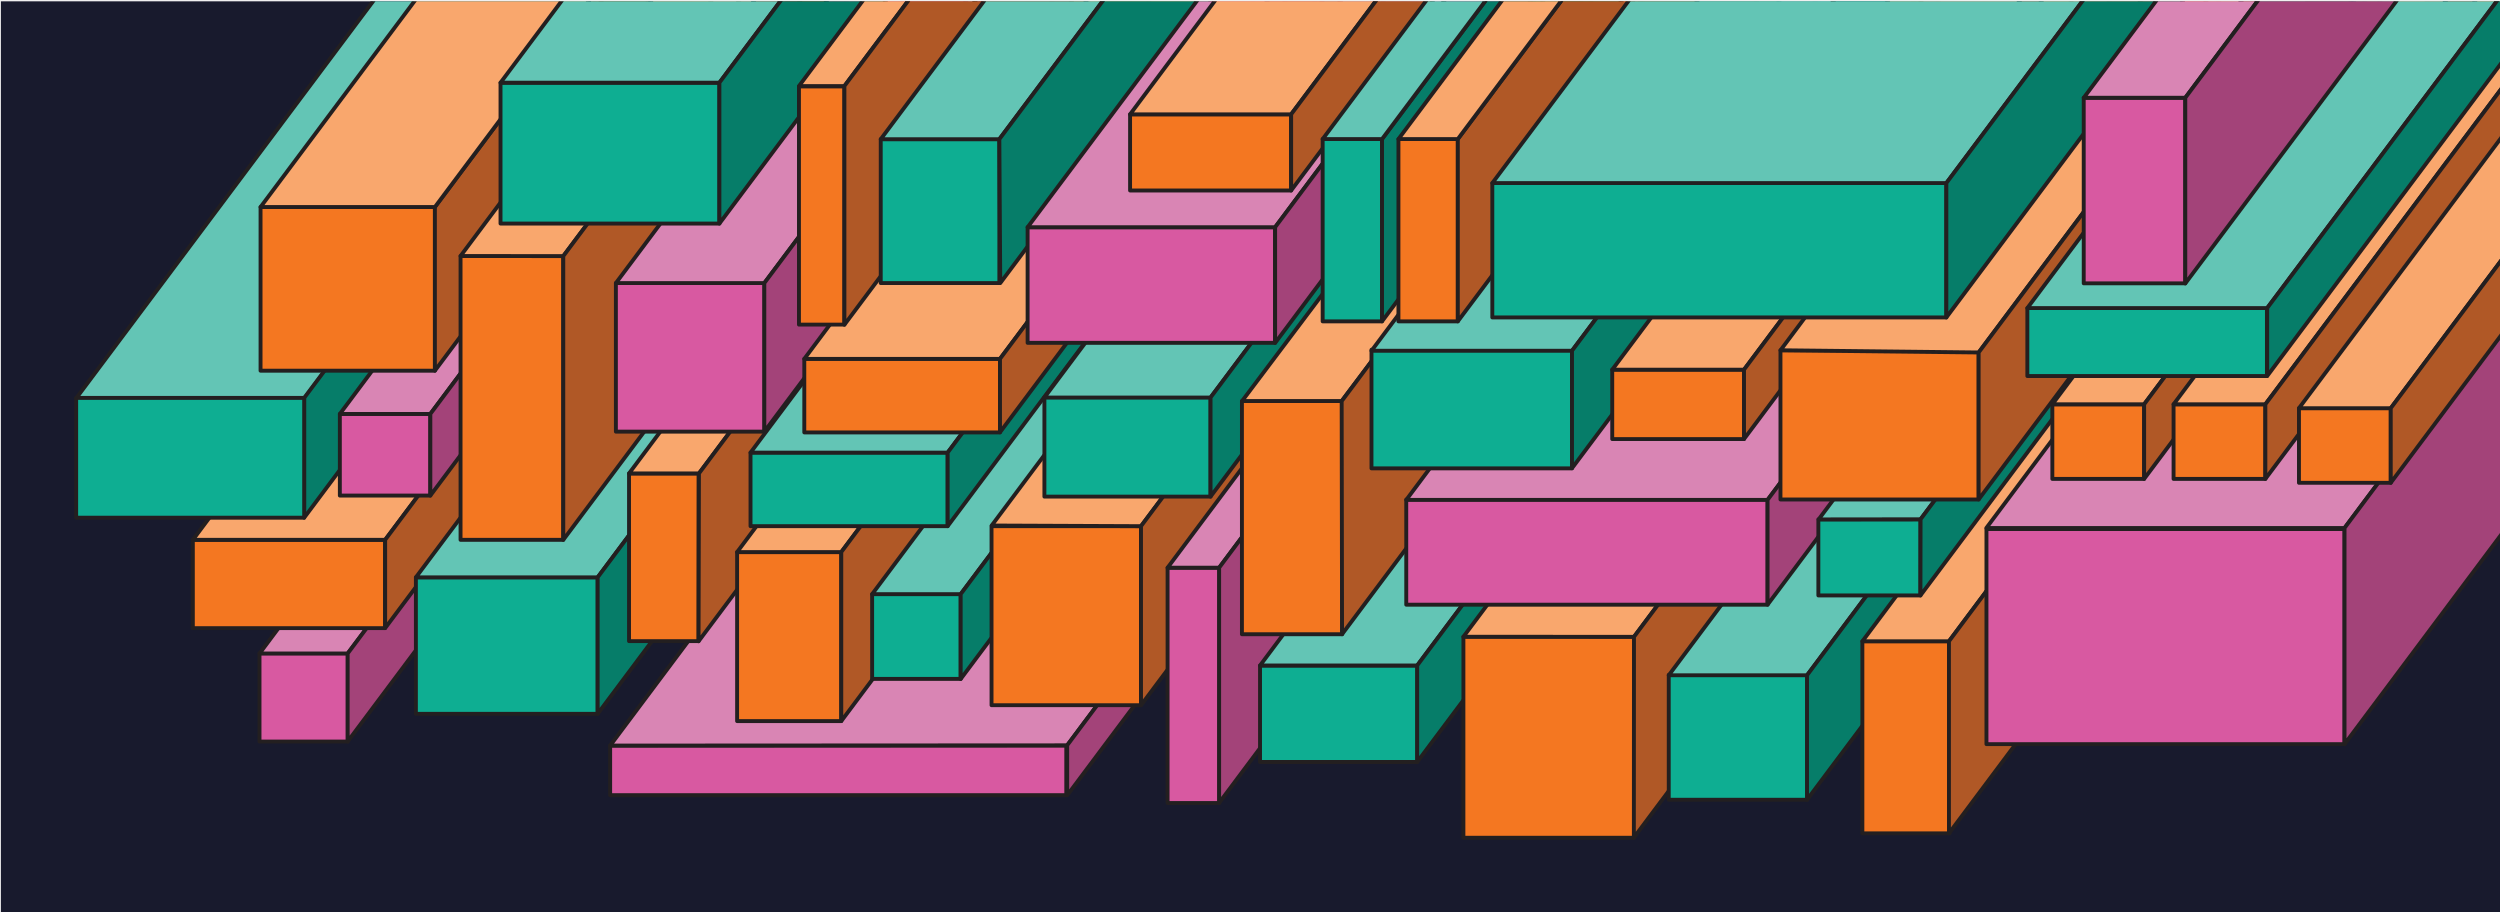
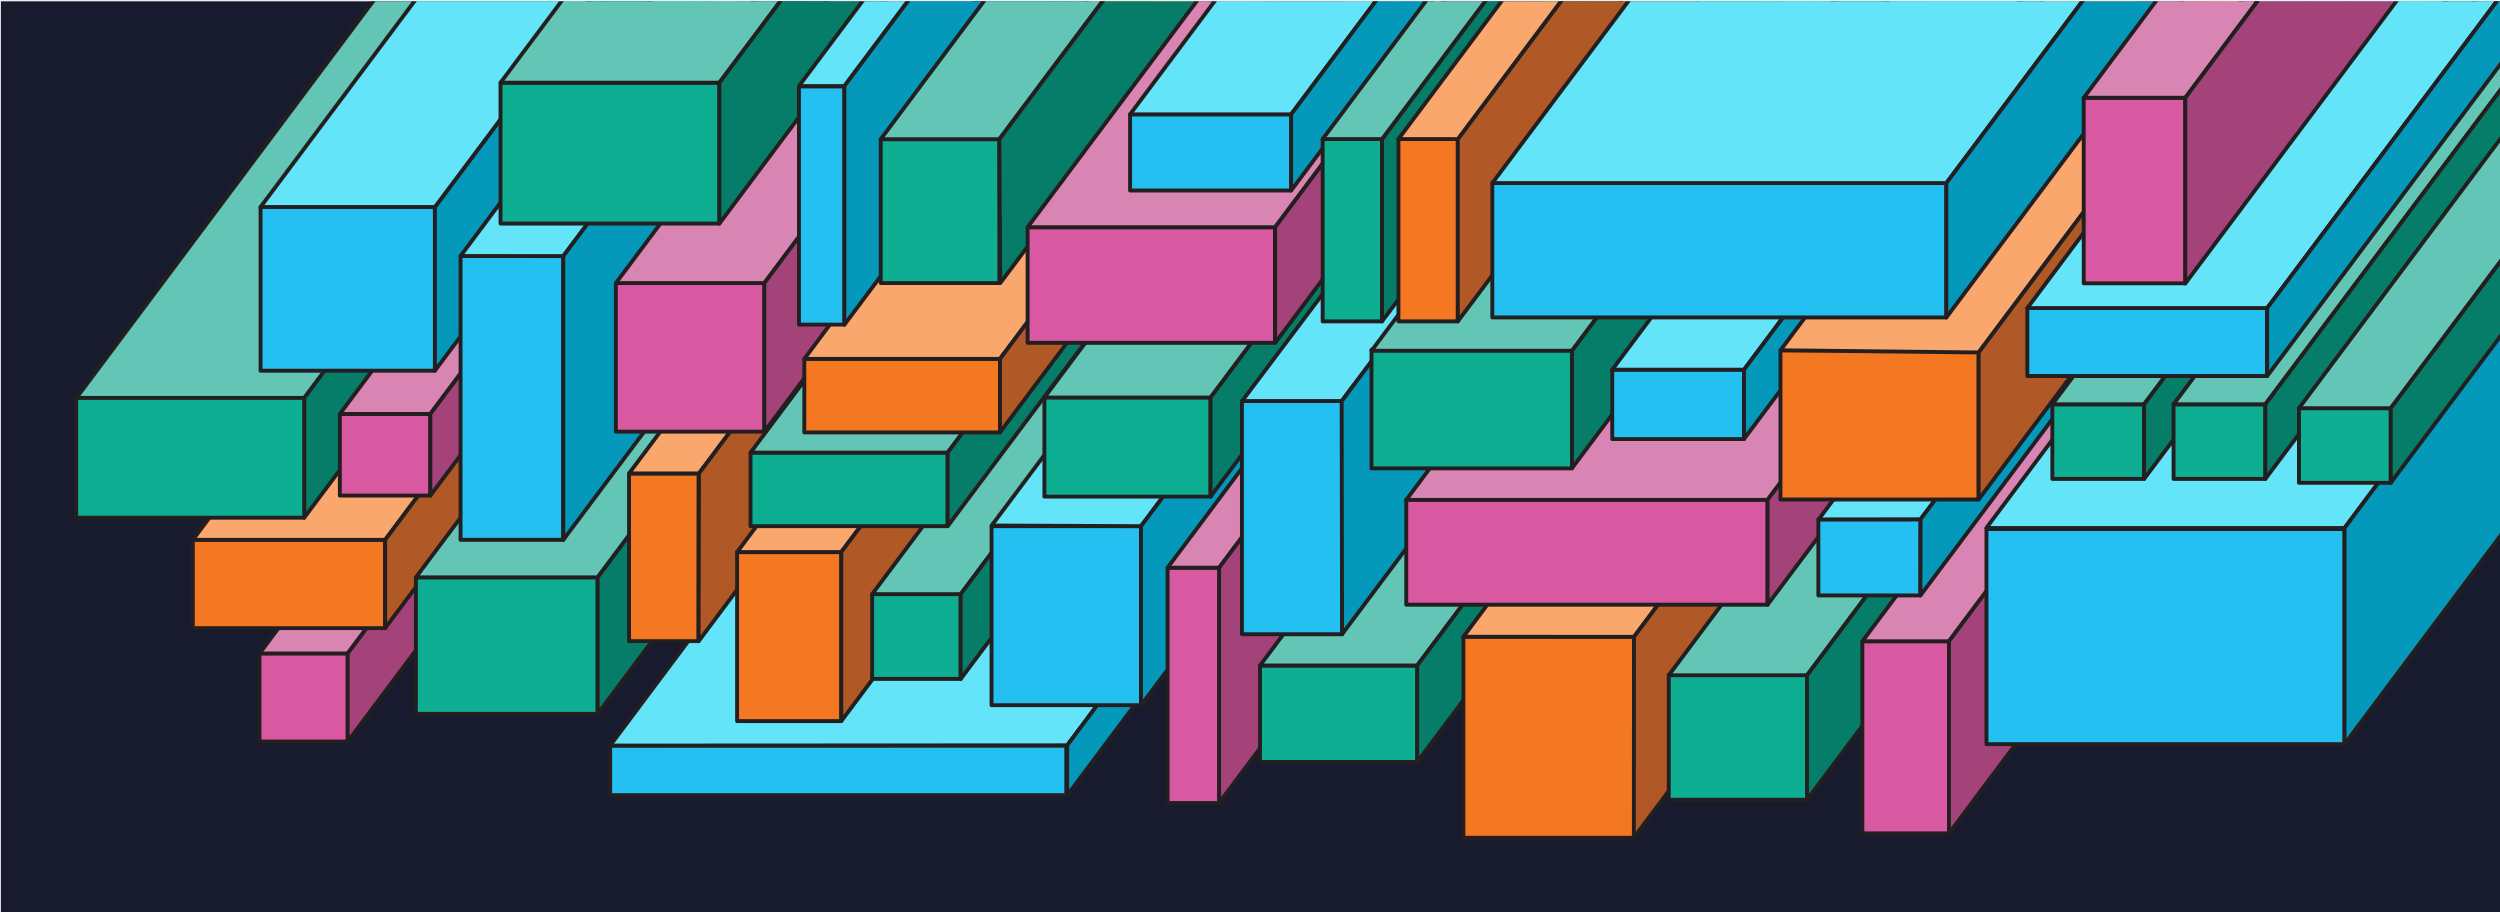
<svg xmlns="http://www.w3.org/2000/svg" xmlns:xlink="http://www.w3.org/1999/xlink" version="1.1" id="Layer_1" x="0px" y="0px" viewBox="0 0 1920 700" style="enable-background:new 0 0 1920 700;" xml:space="preserve">
  <style type="text/css">
	.st0{clip-path:url(#SVGID_2_);}
	.st1{fill:#FFFFFF;}
	.st2{fill:#181A2D;}
	.st3{fill:#5F66AF;}
	.st4{fill:none;stroke:#231F20;stroke-width:3;stroke-linecap:round;stroke-linejoin:round;}
- 	.st5{fill:#D859A1;stroke:#231F20;stroke-width:3;stroke-linecap:round;stroke-linejoin:round;}
- 	.st6{fill:#D985B4;stroke:#231F20;stroke-width:3;stroke-linecap:round;stroke-linejoin:round;}
- 	.st7{fill:#A34379;stroke:#231F20;stroke-width:3;stroke-linecap:round;stroke-linejoin:round;}
- 	.st8{fill:#F47721;stroke:#231F20;stroke-width:3;stroke-linecap:round;stroke-linejoin:round;}
- 	.st9{fill:#F9A76D;stroke:#231F20;stroke-width:3;stroke-linecap:round;stroke-linejoin:round;}
- 	.st10{fill:#B05826;stroke:#231F20;stroke-width:3;stroke-linecap:round;stroke-linejoin:round;}
- 	.st11{fill:#63C5B5;stroke:#231F20;stroke-width:3;stroke-linecap:round;stroke-linejoin:round;}
- 	.st12{fill:#067D69;stroke:#231F20;stroke-width:3;stroke-linecap:round;stroke-linejoin:round;}
- 	.st13{fill:#0EAE92;stroke:#231F20;stroke-width:3;stroke-linecap:round;stroke-linejoin:round;}
+ 	.st5{fill:#24C0F1;stroke:#231F20;stroke-width:3;stroke-linecap:round;stroke-linejoin:round;}
+ 	.st6{fill:#64E4F9;stroke:#231F20;stroke-width:3;stroke-linecap:round;stroke-linejoin:round;}
+ 	.st7{fill:#0498BA;stroke:#231F20;stroke-width:3;stroke-linecap:round;stroke-linejoin:round;}
+ 	.st8{fill:#D859A1;stroke:#231F20;stroke-width:3;stroke-linecap:round;stroke-linejoin:round;}
+ 	.st9{fill:#D985B4;stroke:#231F20;stroke-width:3;stroke-linecap:round;stroke-linejoin:round;}
+ 	.st10{fill:#A34379;stroke:#231F20;stroke-width:3;stroke-linecap:round;stroke-linejoin:round;}
+ 	.st11{fill:#F47721;stroke:#231F20;stroke-width:3;stroke-linecap:round;stroke-linejoin:round;}
+ 	.st12{fill:#F9A76D;stroke:#231F20;stroke-width:3;stroke-linecap:round;stroke-linejoin:round;}
+ 	.st13{fill:#B05826;stroke:#231F20;stroke-width:3;stroke-linecap:round;stroke-linejoin:round;}
+ 	.st14{fill:#63C5B5;stroke:#231F20;stroke-width:3;stroke-linecap:round;stroke-linejoin:round;}
+ 	.st15{fill:#067D69;stroke:#231F20;stroke-width:3;stroke-linecap:round;stroke-linejoin:round;}
+ 	.st16{fill:#0EAE92;stroke:#231F20;stroke-width:3;stroke-linecap:round;stroke-linejoin:round;}
</style>
  <g>
    <defs>
      <rect id="SVGID_1_" x="0.7" y="1" width="1920" height="700" />
    </defs>
    <clipPath id="SVGID_2_">
      <use xlink:href="#SVGID_1_" style="overflow:visible;" />
    </clipPath>
    <g class="st0">
      <g id="Background">
        <path class="st1" d="M1000,210.2h404.7c15,0,27.2,12.2,27.2,27.2v0c0,15-12.2,27.2-27.2,27.2H1000c-15,0-27.2-12.2-27.2-27.2v0     C972.7,222.4,984.9,210.2,1000,210.2z" />
        <path class="st1" d="M964.7,318.9h347.6c15,0,27.2,12.2,27.2,27.2v0c0,15-12.2,27.2-27.2,27.2H964.7c-15,0-27.2-12.2-27.2-27.2v0     C937.5,331.1,949.7,318.9,964.7,318.9z" />
        <path class="st1" d="M1006.8,373.4h257.5c15,0,27.2,12.2,27.2,27.2v0c0,15-12.2,27.2-27.2,27.2h-257.5c-15,0-27.2-12.2-27.2-27.2     v0C979.6,385.6,991.8,373.4,1006.8,373.4z" />
        <path class="st1" d="M913,264.7H1469c15,0,27.2,12.2,27.2,27.2v0c0,15-12.2,27.2-27.2,27.2H913c-15,0-27.2-12.2-27.2-27.2v0     C885.7,276.9,897.9,264.7,913,264.7z" />
        <rect x="0.7" y="1" class="st2" width="1920" height="700" />
      </g>
      <g id="Layer_1_1_">
        <rect x="1535.4" y="195.2" class="st3" width="55.1" height="52.8" />
        <line class="st4" x1="937.5" y1="183.8" x2="1056.4" y2="24.8" />
        <line class="st4" x1="946.8" y1="213.7" x2="1065.8" y2="54.7" />
        <line class="st4" x1="964.3" y1="246.4" x2="1083.2" y2="87.4" />
      </g>
      <g id="Grouped_Cubes">
        <rect x="468.6" y="572.6" class="st5" width="350.3" height="38.1" />
        <polygon class="st6" points="1281.9,-45.7 819.6,572.4 468.6,572.6 931,-45.7    " />
        <polygon class="st7" points="1310.6,-45.7 819.6,610.8 819.6,572.4 1281.9,-45.7    " />
-         <rect x="199.3" y="501.7" class="st5" width="67.8" height="67.8" />
-         <polygon class="st6" points="611.7,-49.5 199.3,501.9 267,501.9 679.4,-49.5    " />
-         <polygon class="st7" points="729.9,-49.5 267,569.5 267,501.9 679.4,-49.5    " />
-         <rect x="148.1" y="414.6" class="st8" width="147.6" height="67.8" />
-         <polygon class="st9" points="642.9,-49.5 295.8,414.6 148.1,414.6 495.2,-49.5    " />
-         <polygon class="st10" points="693.6,-49.5 295.8,482.4 295.8,414.6 642.9,-49.5    " />
-         <polyline class="st11" points="58.4,306 324.3,-49.5 499.8,-49.7 233.6,306.2    " />
-         <polyline class="st12" points="233.6,397.6 567.9,-49.5 499.8,-49.7 233.6,305.6 233.6,397.6    " />
-         <rect x="58.5" y="305.6" class="st13" width="175.1" height="92" />
-         <rect x="319.4" y="443.4" class="st13" width="139.6" height="104.8" />
-         <polygon class="st11" points="688,-49.5 319.4,443.4 459,443.4 827.5,-49.5    " />
-         <polygon class="st12" points="905.9,-49.5 459,548.2 459,443.4 827.5,-49.5    " />
-         <rect x="261" y="317.9" class="st5" width="69.5" height="62.7" />
-         <polygon class="st6" points="605.3,-49.5 330.5,317.9 261,317.9 535.8,-49.5    " />
-         <polygon class="st7" points="330.5,380.6 652.2,-49.5 605.3,-49.5 330.5,317.9    " />
-         <rect x="200.1" y="159" class="st8" width="133.9" height="125.7" />
-         <polygon class="st10" points="334,284.7 583.9,-49.5 489.9,-49.5 334,159    " />
-         <polygon class="st9" points="356,-49.5 200.1,159 334,159 489.9,-49.5    " />
-         <rect x="353.7" y="196.6" class="st8" width="78.9" height="218" />
-         <polygon class="st9" points="353.7,196.6 537.7,-49.5 616.2,-48.8 432.6,196.7    " />
-         <polygon class="st10" points="779.7,-49.5 432.6,414.6 432.6,196.7 616.2,-48.8    " />
-         <rect x="483.1" y="363.6" class="st8" width="53.4" height="128.8" />
-         <polygon class="st9" points="847.7,-52 536.8,363.6 483.1,363.6 794,-52    " />
-         <polygon class="st10" points="847.7,-52 536.8,363.6 536.5,492.5 943.8,-52    " />
-         <rect x="473" y="217.4" class="st5" width="114.1" height="114.1" />
-         <polygon class="st6" points="681.9,-61.9 473,217.4 587,217.4 796,-61.9    " />
-         <polygon class="st7" points="882.2,-63 587,331.5 587,217.4 796,-61.9    " />
-         <rect x="384.4" y="63.5" class="st13" width="168.1" height="108.2" />
-         <polygon class="st11" points="671.4,-95.5 552.5,63.5 384.4,63.5 503.3,-95.5    " />
-         <polygon class="st12" points="751.7,-94.7 552.5,171.7 552.5,63.5 671.4,-95.5    " />
-         <rect x="566.1" y="424" class="st8" width="80" height="129.8" />
-         <polygon class="st9" points="1000.2,-49.5 646.1,424 566.1,424 920.2,-49.5    " />
-         <polygon class="st10" points="1097.3,-49.5 646.1,553.8 646.1,424 1000.2,-49.5    " />
-         <rect x="669.8" y="456.3" class="st13" width="68" height="65.1" />
-         <polygon class="st11" points="1116.1,-49.5 737.8,456.3 669.8,456.3 1048.1,-49.5    " />
-         <polygon class="st12" points="1164.8,-49.5 737.8,521.5 737.8,456.3 1116.1,-49.5    " />
-         <rect x="576.4" y="347.6" class="st13" width="151.4" height="56.5" />
-         <polygon class="st11" points="1024.8,-49.5 727.8,347.6 576.4,347.6 873.4,-49.5    " />
-         <polygon class="st12" points="1067,-49.5 727.8,404.1 727.8,347.6 1024.8,-49.5    " />
-         <rect x="617.7" y="275.6" class="st8" width="150.3" height="56.5" />
-         <polygon class="st9" points="1011.1,-49.5 768,275.6 617.7,275.6 860.8,-49.5    " />
-         <polygon class="st10" points="1053.3,-49.5 768,332 768,275.6 1011.1,-49.5    " />
-         <rect x="613.6" y="66.4" class="st8" width="34.9" height="182.9" />
-         <polygon class="st9" points="767.4,-92.9 648.5,66.1 613.6,66.1 732.5,-92.9    " />
-         <polygon class="st10" points="903.8,-92 648.5,249.4 648.5,66.1 767.4,-92.9    " />
-         <rect x="676.4" y="106.9" class="st13" width="91.1" height="110.5" />
-         <polygon class="st11" points="884.5,-49.5 767.5,106.9 676.4,106.9 793.3,-49.5    " />
-         <polygon class="st12" points="967.6,-49.2 768.2,217.4 767.5,106.9 884.5,-49.5    " />
-         <rect x="761.5" y="404.1" class="st8" width="114.8" height="137.5" />
-         <polygon class="st9" points="1216.8,-51.2 876.3,404.1 761.6,403.6 1102.1,-51.7    " />
-         <polygon class="st10" points="1318.4,-49.5 876.3,541.6 876.3,404.1 1216.8,-51.2    " />
-         <rect x="896.7" y="436" class="st5" width="39.7" height="180.7" />
-         <polygon class="st6" points="1259.7,-49.5 896.7,436 936.3,436 1299.4,-49.5    " />
-         <polygon class="st7" points="1434.5,-49.5 936.3,616.6 936.3,436 1299.4,-49.5    " />
-         <rect x="967.7" y="511.1" class="st13" width="120.8" height="74.1" />
-         <polygon class="st11" points="1387,-49.5 967.7,511.1 1088.4,511.1 1507.8,-49.5    " />
-         <polygon class="st12" points="1563.2,-49.5 1088.4,585.2 1088.4,511.1 1507.8,-49.5    " />
-         <rect x="1123.9" y="489" class="st8" width="131.1" height="154.4" />
-         <polygon class="st9" points="1657.7,-49.4 1254.9,489.1 1123.9,489 1526.7,-49.5    " />
-         <polygon class="st10" points="1773.1,-49.6 1254.8,643.3 1254.9,489.1 1657.7,-49.4    " />
-         <rect x="1281.6" y="518.3" class="st13" width="106.4" height="95.9" />
-         <polygon class="st11" points="1812.7,-49.5 1387.8,518.6 1281.6,518.6 1706.5,-49.5    " />
-         <polygon class="st12" points="1885.2,-50.8 1387.8,614.2 1387.8,518.6 1812.7,-49.5    " />
+         <rect x="199.3" y="501.7" class="st8" width="67.8" height="67.8" />
+         <polygon class="st9" points="611.7,-49.5 199.3,501.9 267,501.9 679.4,-49.5    " />
+         <polygon class="st10" points="729.9,-49.5 267,569.5 267,501.9 679.4,-49.5    " />
+         <rect x="148.1" y="414.6" class="st11" width="147.6" height="67.8" />
+         <polygon class="st12" points="642.9,-49.5 295.8,414.6 148.1,414.6 495.2,-49.5    " />
+         <polygon class="st13" points="693.6,-49.5 295.8,482.4 295.8,414.6 642.9,-49.5    " />
+         <polyline class="st14" points="58.4,306 324.3,-49.5 499.8,-49.7 233.6,306.2    " />
+         <polyline class="st15" points="233.6,397.6 567.9,-49.5 499.8,-49.7 233.6,305.6 233.6,397.6    " />
+         <rect x="58.5" y="305.6" class="st16" width="175.1" height="92" />
+         <rect x="319.4" y="443.4" class="st16" width="139.6" height="104.8" />
+         <polygon class="st14" points="688,-49.5 319.4,443.4 459,443.4 827.5,-49.5    " />
+         <polygon class="st15" points="905.9,-49.5 459,548.2 459,443.4 827.5,-49.5    " />
+         <rect x="261" y="317.9" class="st8" width="69.5" height="62.7" />
+         <polygon class="st9" points="605.3,-49.5 330.5,317.9 261,317.9 535.8,-49.5    " />
+         <polygon class="st10" points="330.5,380.6 652.2,-49.5 605.3,-49.5 330.5,317.9    " />
+         <rect x="200.1" y="159" class="st5" width="133.9" height="125.7" />
+         <polygon class="st7" points="334,284.7 583.9,-49.5 489.9,-49.5 334,159    " />
+         <polygon class="st6" points="356,-49.5 200.1,159 334,159 489.9,-49.5    " />
+         <rect x="353.7" y="196.6" class="st5" width="78.9" height="218" />
+         <polygon class="st6" points="353.7,196.6 537.7,-49.5 616.2,-48.8 432.6,196.7    " />
+         <polygon class="st7" points="779.7,-49.5 432.6,414.6 432.6,196.7 616.2,-48.8    " />
+         <rect x="483.1" y="363.6" class="st11" width="53.4" height="128.8" />
+         <polygon class="st12" points="847.7,-52 536.8,363.6 483.1,363.6 794,-52    " />
+         <polygon class="st13" points="847.7,-52 536.8,363.6 536.5,492.5 943.8,-52    " />
+         <rect x="473" y="217.4" class="st8" width="114.1" height="114.1" />
+         <polygon class="st9" points="681.9,-61.9 473,217.4 587,217.4 796,-61.9    " />
+         <polygon class="st10" points="882.2,-63 587,331.5 587,217.4 796,-61.9    " />
+         <rect x="384.4" y="63.5" class="st16" width="168.1" height="108.2" />
+         <polygon class="st14" points="671.4,-95.5 552.5,63.5 384.4,63.5 503.3,-95.5    " />
+         <polygon class="st15" points="751.7,-94.7 552.5,171.7 552.5,63.5 671.4,-95.5    " />
+         <rect x="566.1" y="424" class="st11" width="80" height="129.8" />
+         <polygon class="st12" points="1000.2,-49.5 646.1,424 566.1,424 920.2,-49.5    " />
+         <polygon class="st13" points="1097.3,-49.5 646.1,553.8 646.1,424 1000.2,-49.5    " />
+         <rect x="669.8" y="456.3" class="st16" width="68" height="65.1" />
+         <polygon class="st14" points="1116.1,-49.5 737.8,456.3 669.8,456.3 1048.1,-49.5    " />
+         <polygon class="st15" points="1164.8,-49.5 737.8,521.5 737.8,456.3 1116.1,-49.5    " />
+         <rect x="576.4" y="347.6" class="st16" width="151.4" height="56.5" />
+         <polygon class="st14" points="1024.8,-49.5 727.8,347.6 576.4,347.6 873.4,-49.5    " />
+         <polygon class="st15" points="1067,-49.5 727.8,404.1 727.8,347.6 1024.8,-49.5    " />
+         <rect x="617.7" y="275.6" class="st11" width="150.3" height="56.5" />
+         <polygon class="st12" points="1011.1,-49.5 768,275.6 617.7,275.6 860.8,-49.5    " />
+         <polygon class="st13" points="1053.3,-49.5 768,332 768,275.6 1011.1,-49.5    " />
+         <rect x="613.6" y="66.4" class="st5" width="34.9" height="182.9" />
+         <polygon class="st6" points="767.4,-92.9 648.5,66.1 613.6,66.1 732.5,-92.9    " />
+         <polygon class="st7" points="903.8,-92 648.5,249.4 648.5,66.1 767.4,-92.9    " />
+         <rect x="676.4" y="106.9" class="st16" width="91.1" height="110.5" />
+         <polygon class="st14" points="884.5,-49.5 767.5,106.9 676.4,106.9 793.3,-49.5    " />
+         <polygon class="st15" points="967.6,-49.2 768.2,217.4 767.5,106.9 884.5,-49.5    " />
+         <rect x="761.5" y="404.1" class="st5" width="114.8" height="137.5" />
+         <polygon class="st6" points="1216.8,-51.2 876.3,404.1 761.6,403.6 1102.1,-51.7    " />
+         <polygon class="st7" points="1318.4,-49.5 876.3,541.6 876.3,404.1 1216.8,-51.2    " />
+         <rect x="896.7" y="436" class="st8" width="39.7" height="180.7" />
+         <polygon class="st9" points="1259.7,-49.5 896.7,436 936.3,436 1299.4,-49.5    " />
+         <polygon class="st10" points="1434.5,-49.5 936.3,616.6 936.3,436 1299.4,-49.5    " />
+         <rect x="967.7" y="511.1" class="st16" width="120.8" height="74.1" />
+         <polygon class="st14" points="1387,-49.5 967.7,511.1 1088.4,511.1 1507.8,-49.5    " />
+         <polygon class="st15" points="1563.2,-49.5 1088.4,585.2 1088.4,511.1 1507.8,-49.5    " />
+         <rect x="1123.9" y="489" class="st11" width="131.1" height="154.4" />
+         <polygon class="st12" points="1657.7,-49.4 1254.9,489.1 1123.9,489 1526.7,-49.5    " />
+         <polygon class="st13" points="1773.1,-49.6 1254.8,643.3 1254.9,489.1 1657.7,-49.4    " />
+         <rect x="1281.6" y="518.3" class="st16" width="106.4" height="95.9" />
+         <polygon class="st14" points="1812.7,-49.5 1387.8,518.6 1281.6,518.6 1706.5,-49.5    " />
+         <polygon class="st15" points="1885.2,-50.8 1387.8,614.2 1387.8,518.6 1812.7,-49.5    " />
        <rect x="1430.3" y="492.5" class="st8" width="66.9" height="147.5" />
        <polygon class="st9" points="1902.1,-49.5 1496.8,492.5 1430.3,492.5 1835.7,-49.5    " />
        <polygon class="st10" points="2012.4,-49.5 1496.8,640 1496.8,492.5 1902.1,-49.5    " />
        <rect x="1525.6" y="406.3" class="st5" width="275" height="165.2" />
        <polygon class="st6" points="2140.9,-49.5 1800.6,405.5 1525.5,405.5 1865.8,-49.5    " />
        <polygon class="st7" points="2265,-49.5 1800.6,571.5 1800.6,405.5 2140.9,-49.5    " />
-         <rect x="802.1" y="305.1" class="st13" width="127.6" height="76.3" />
-         <polygon class="st11" points="1195.1,-49.5 929.7,305.3 802.1,305.3 1067.6,-49.7    " />
-         <polygon class="st12" points="1251.9,-49.5 929.7,381.4 929.7,305.3 1195.1,-49.5    " />
-         <rect x="953.8" y="308" class="st8" width="77" height="179.1" />
-         <polygon class="st9" points="1223.1,-49.5 953.9,308 1030.4,308 1299.7,-49.5    " />
-         <polygon class="st10" points="1433.9,-51.9 1030.7,487.1 1030.4,308.1 1299.7,-51.9    " />
-         <rect x="1080" y="383.7" class="st5" width="277.5" height="80.7" />
-         <polygon class="st6" points="1404.2,-49.5 1080,383.9 1357.5,383.9 1681.7,-49.5    " />
-         <polygon class="st7" points="1741.9,-49.5 1357.5,464.4 1357.5,383.9 1681.7,-49.5    " />
-         <rect x="1396.5" y="398.9" class="st13" width="78.4" height="58.4" />
-         <polygon class="st11" points="1810.4,-49.6 1475,398.8 1396.7,398.9 1732.1,-49.5    " />
-         <polygon class="st12" points="1853.9,-49.5 1474.9,457.3 1475,398.8 1810.4,-49.6    " />
-         <rect x="1053.3" y="268.6" class="st13" width="154" height="91.1" />
-         <polygon class="st11" points="1447.1,-51.1 1207.3,269.4 1053.3,269.4 1293.1,-51.1    " />
-         <polygon class="st12" points="1513.3,-49.5 1207.3,359.6 1207.3,269.4 1447.1,-51.1    " />
-         <rect x="1238.2" y="283.9" class="st8" width="101.2" height="53.3" />
-         <polygon class="st9" points="1588.8,-49.5 1339.4,283.9 1238.2,283.9 1487.6,-49.5    " />
-         <polygon class="st10" points="1628.6,-49.5 1339.4,337.2 1339.4,283.9 1588.8,-49.5    " />
-         <rect x="1367.4" y="269" class="st8" width="152.2" height="114.6" />
-         <polygon class="st9" points="1738.2,-21.6 1519.6,270.7 1367.4,269 1586.5,-23.9    " />
-         <polygon class="st10" points="1824.4,-23.9 1519.6,383.6 1519.6,270.7 1738.2,-21.6    " />
-         <rect x="1576.2" y="310.5" class="st8" width="70.5" height="57.3" />
-         <polygon class="st9" points="1847.2,-51.8 1576.2,310.5 1646.7,310.5 1917.7,-51.8    " />
-         <polygon class="st10" points="1958.8,-49.5 1646.7,367.8 1646.7,310.5 1917.7,-51.8    " />
-         <rect x="1669.3" y="310.5" class="st8" width="70.5" height="57.3" />
-         <polygon class="st9" points="2009.1,-49.5 1739.8,310.5 1669.3,310.5 1938.6,-49.5    " />
-         <polygon class="st10" points="2051.9,-49.5 1739.8,367.8 1739.8,310.5 2009.1,-49.5    " />
-         <rect x="1765.6" y="313.5" class="st8" width="70.5" height="57.3" />
-         <polygon class="st9" points="2105.3,-46.5 1836.1,313.5 1765.6,313.5 2034.8,-46.5    " />
-         <polygon class="st10" points="2148.2,-46.5 1836.1,370.8 1836.1,313.5 2105.3,-46.5    " />
-         <rect x="789.2" y="174.5" class="st5" width="190" height="88.8" />
-         <polygon class="st6" points="1146.8,-49.5 979.3,174.5 789.2,174.5 956.8,-49.5    " />
-         <polygon class="st7" points="1213.2,-49.5 979.3,263.4 979.3,174.5 1146.8,-49.5    " />
-         <rect x="867.9" y="87.8" class="st8" width="123.7" height="58.5" />
-         <polygon class="st9" points="1094.2,-49.5 991.6,87.8 867.9,87.8 970.5,-49.5    " />
-         <polygon class="st10" points="1138,-49.5 991.6,146.3 991.6,87.8 1094.2,-49.5    " />
-         <rect x="1015.8" y="106.8" class="st13" width="45.6" height="140" />
-         <polygon class="st12" points="1283.7,-50.5 1061.4,246.8 1061.4,106.8 1178.3,-49.5    " />
-         <polygon class="st11" points="1178.3,-49.5 1061.4,106.8 1015.8,106.8 1132.7,-49.5    " />
-         <rect x="1074" y="106.8" class="st8" width="45.6" height="140" />
-         <polygon class="st10" points="1342,-50.5 1119.6,246.8 1119.6,106.8 1236.5,-49.5    " />
-         <polygon class="st9" points="1236.5,-49.5 1119.6,106.8 1074,106.8 1190.9,-49.5    " />
-         <rect x="1557" y="236.6" class="st13" width="184" height="52.2" />
-         <polygon class="st11" points="1954,-47.8 1741.2,236.6 1557,236.6 1769.7,-47.8    " />
-         <polygon class="st12" points="1993,-47.8 1741.2,288.8 1741.2,236.6 1954,-47.8    " />
-         <rect x="1146.1" y="140.6" class="st13" width="348.7" height="103.2" />
-         <polygon class="st11" points="1639.3,-52.6 1494.8,140.6 1146.1,140.6 1288.8,-50.2    " />
-         <polygon class="st12" points="1714.1,-49.5 1494.8,243.8 1494.8,140.6 1639.3,-52.6    " />
-         <rect x="1600.3" y="75.1" class="st5" width="78" height="142.5" />
-         <polygon class="st6" points="1771.4,-49.5 1678.3,75.1 1600.3,75.1 1693.4,-49.5    " />
-         <polygon class="st7" points="1878.1,-49.5 1678.3,217.7 1678.3,75.1 1771.4,-49.5    " />
+         <rect x="802.1" y="305.1" class="st16" width="127.6" height="76.3" />
+         <polygon class="st14" points="1195.1,-49.5 929.7,305.3 802.1,305.3 1067.6,-49.7    " />
+         <polygon class="st15" points="1251.9,-49.5 929.7,381.4 929.7,305.3 1195.1,-49.5    " />
+         <rect x="953.8" y="308" class="st5" width="77" height="179.1" />
+         <polygon class="st6" points="1223.1,-49.5 953.9,308 1030.4,308 1299.7,-49.5    " />
+         <polygon class="st7" points="1433.9,-51.9 1030.7,487.1 1030.4,308.1 1299.7,-51.9    " />
+         <rect x="1080" y="383.7" class="st8" width="277.5" height="80.7" />
+         <polygon class="st9" points="1404.2,-49.5 1080,383.9 1357.5,383.9 1681.7,-49.5    " />
+         <polygon class="st10" points="1741.9,-49.5 1357.5,464.4 1357.5,383.9 1681.7,-49.5    " />
+         <rect x="1396.5" y="398.9" class="st5" width="78.4" height="58.4" />
+         <polygon class="st6" points="1810.4,-49.6 1475,398.8 1396.7,398.9 1732.1,-49.5    " />
+         <polygon class="st7" points="1853.9,-49.5 1474.9,457.3 1475,398.8 1810.4,-49.6    " />
+         <rect x="1053.3" y="268.6" class="st16" width="154" height="91.1" />
+         <polygon class="st14" points="1447.1,-51.1 1207.3,269.4 1053.3,269.4 1293.1,-51.1    " />
+         <polygon class="st15" points="1513.3,-49.5 1207.3,359.6 1207.3,269.4 1447.1,-51.1    " />
+         <rect x="1238.2" y="283.9" class="st5" width="101.2" height="53.3" />
+         <polygon class="st6" points="1588.8,-49.5 1339.4,283.9 1238.2,283.9 1487.6,-49.5    " />
+         <polygon class="st7" points="1628.6,-49.5 1339.4,337.2 1339.4,283.9 1588.8,-49.5    " />
+         <rect x="1367.4" y="269" class="st11" width="152.2" height="114.6" />
+         <polygon class="st12" points="1738.2,-21.6 1519.6,270.7 1367.4,269 1586.5,-23.9    " />
+         <polygon class="st13" points="1824.4,-23.9 1519.6,383.6 1519.6,270.7 1738.2,-21.6    " />
+         <rect x="1576.2" y="310.5" class="st16" width="70.5" height="57.3" />
+         <polygon class="st14" points="1847.2,-51.8 1576.2,310.5 1646.7,310.5 1917.7,-51.8    " />
+         <polygon class="st15" points="1958.8,-49.5 1646.7,367.8 1646.7,310.5 1917.7,-51.8    " />
+         <rect x="1669.3" y="310.5" class="st16" width="70.5" height="57.3" />
+         <polygon class="st14" points="2009.1,-49.5 1739.8,310.5 1669.3,310.5 1938.6,-49.5    " />
+         <polygon class="st15" points="2051.9,-49.5 1739.8,367.8 1739.8,310.5 2009.1,-49.5    " />
+         <rect x="1765.6" y="313.5" class="st16" width="70.5" height="57.3" />
+         <polygon class="st14" points="2105.3,-46.5 1836.1,313.5 1765.6,313.5 2034.8,-46.5    " />
+         <polygon class="st15" points="2148.2,-46.5 1836.1,370.8 1836.1,313.5 2105.3,-46.5    " />
+         <rect x="789.2" y="174.5" class="st8" width="190" height="88.8" />
+         <polygon class="st9" points="1146.8,-49.5 979.3,174.5 789.2,174.5 956.8,-49.5    " />
+         <polygon class="st10" points="1213.2,-49.5 979.3,263.4 979.3,174.5 1146.8,-49.5    " />
+         <rect x="867.9" y="87.8" class="st5" width="123.7" height="58.5" />
+         <polygon class="st6" points="1094.2,-49.5 991.6,87.8 867.9,87.8 970.5,-49.5    " />
+         <polygon class="st7" points="1138,-49.5 991.6,146.3 991.6,87.8 1094.2,-49.5    " />
+         <rect x="1015.8" y="106.8" class="st16" width="45.6" height="140" />
+         <polygon class="st15" points="1283.7,-50.5 1061.4,246.8 1061.4,106.8 1178.3,-49.5    " />
+         <polygon class="st14" points="1178.3,-49.5 1061.4,106.8 1015.8,106.8 1132.7,-49.5    " />
+         <rect x="1074" y="106.8" class="st11" width="45.6" height="140" />
+         <polygon class="st13" points="1342,-50.5 1119.6,246.8 1119.6,106.8 1236.5,-49.5    " />
+         <polygon class="st12" points="1236.5,-49.5 1119.6,106.8 1074,106.8 1190.9,-49.5    " />
+         <rect x="1557" y="236.6" class="st5" width="184" height="52.2" />
+         <polygon class="st6" points="1954,-47.8 1741.2,236.6 1557,236.6 1769.7,-47.8    " />
+         <polygon class="st7" points="1993,-47.8 1741.2,288.8 1741.2,236.6 1954,-47.8    " />
+         <rect x="1146.1" y="140.6" class="st5" width="348.7" height="103.2" />
+         <polygon class="st6" points="1639.3,-52.6 1494.8,140.6 1146.1,140.6 1288.8,-50.2    " />
+         <polygon class="st7" points="1714.1,-49.5 1494.8,243.8 1494.8,140.6 1639.3,-52.6    " />
+         <rect x="1600.3" y="75.1" class="st8" width="78" height="142.5" />
+         <polygon class="st9" points="1771.4,-49.5 1678.3,75.1 1600.3,75.1 1693.4,-49.5    " />
+         <polygon class="st10" points="1878.1,-49.5 1678.3,217.7 1678.3,75.1 1771.4,-49.5    " />
      </g>
    </g>
  </g>
</svg>
